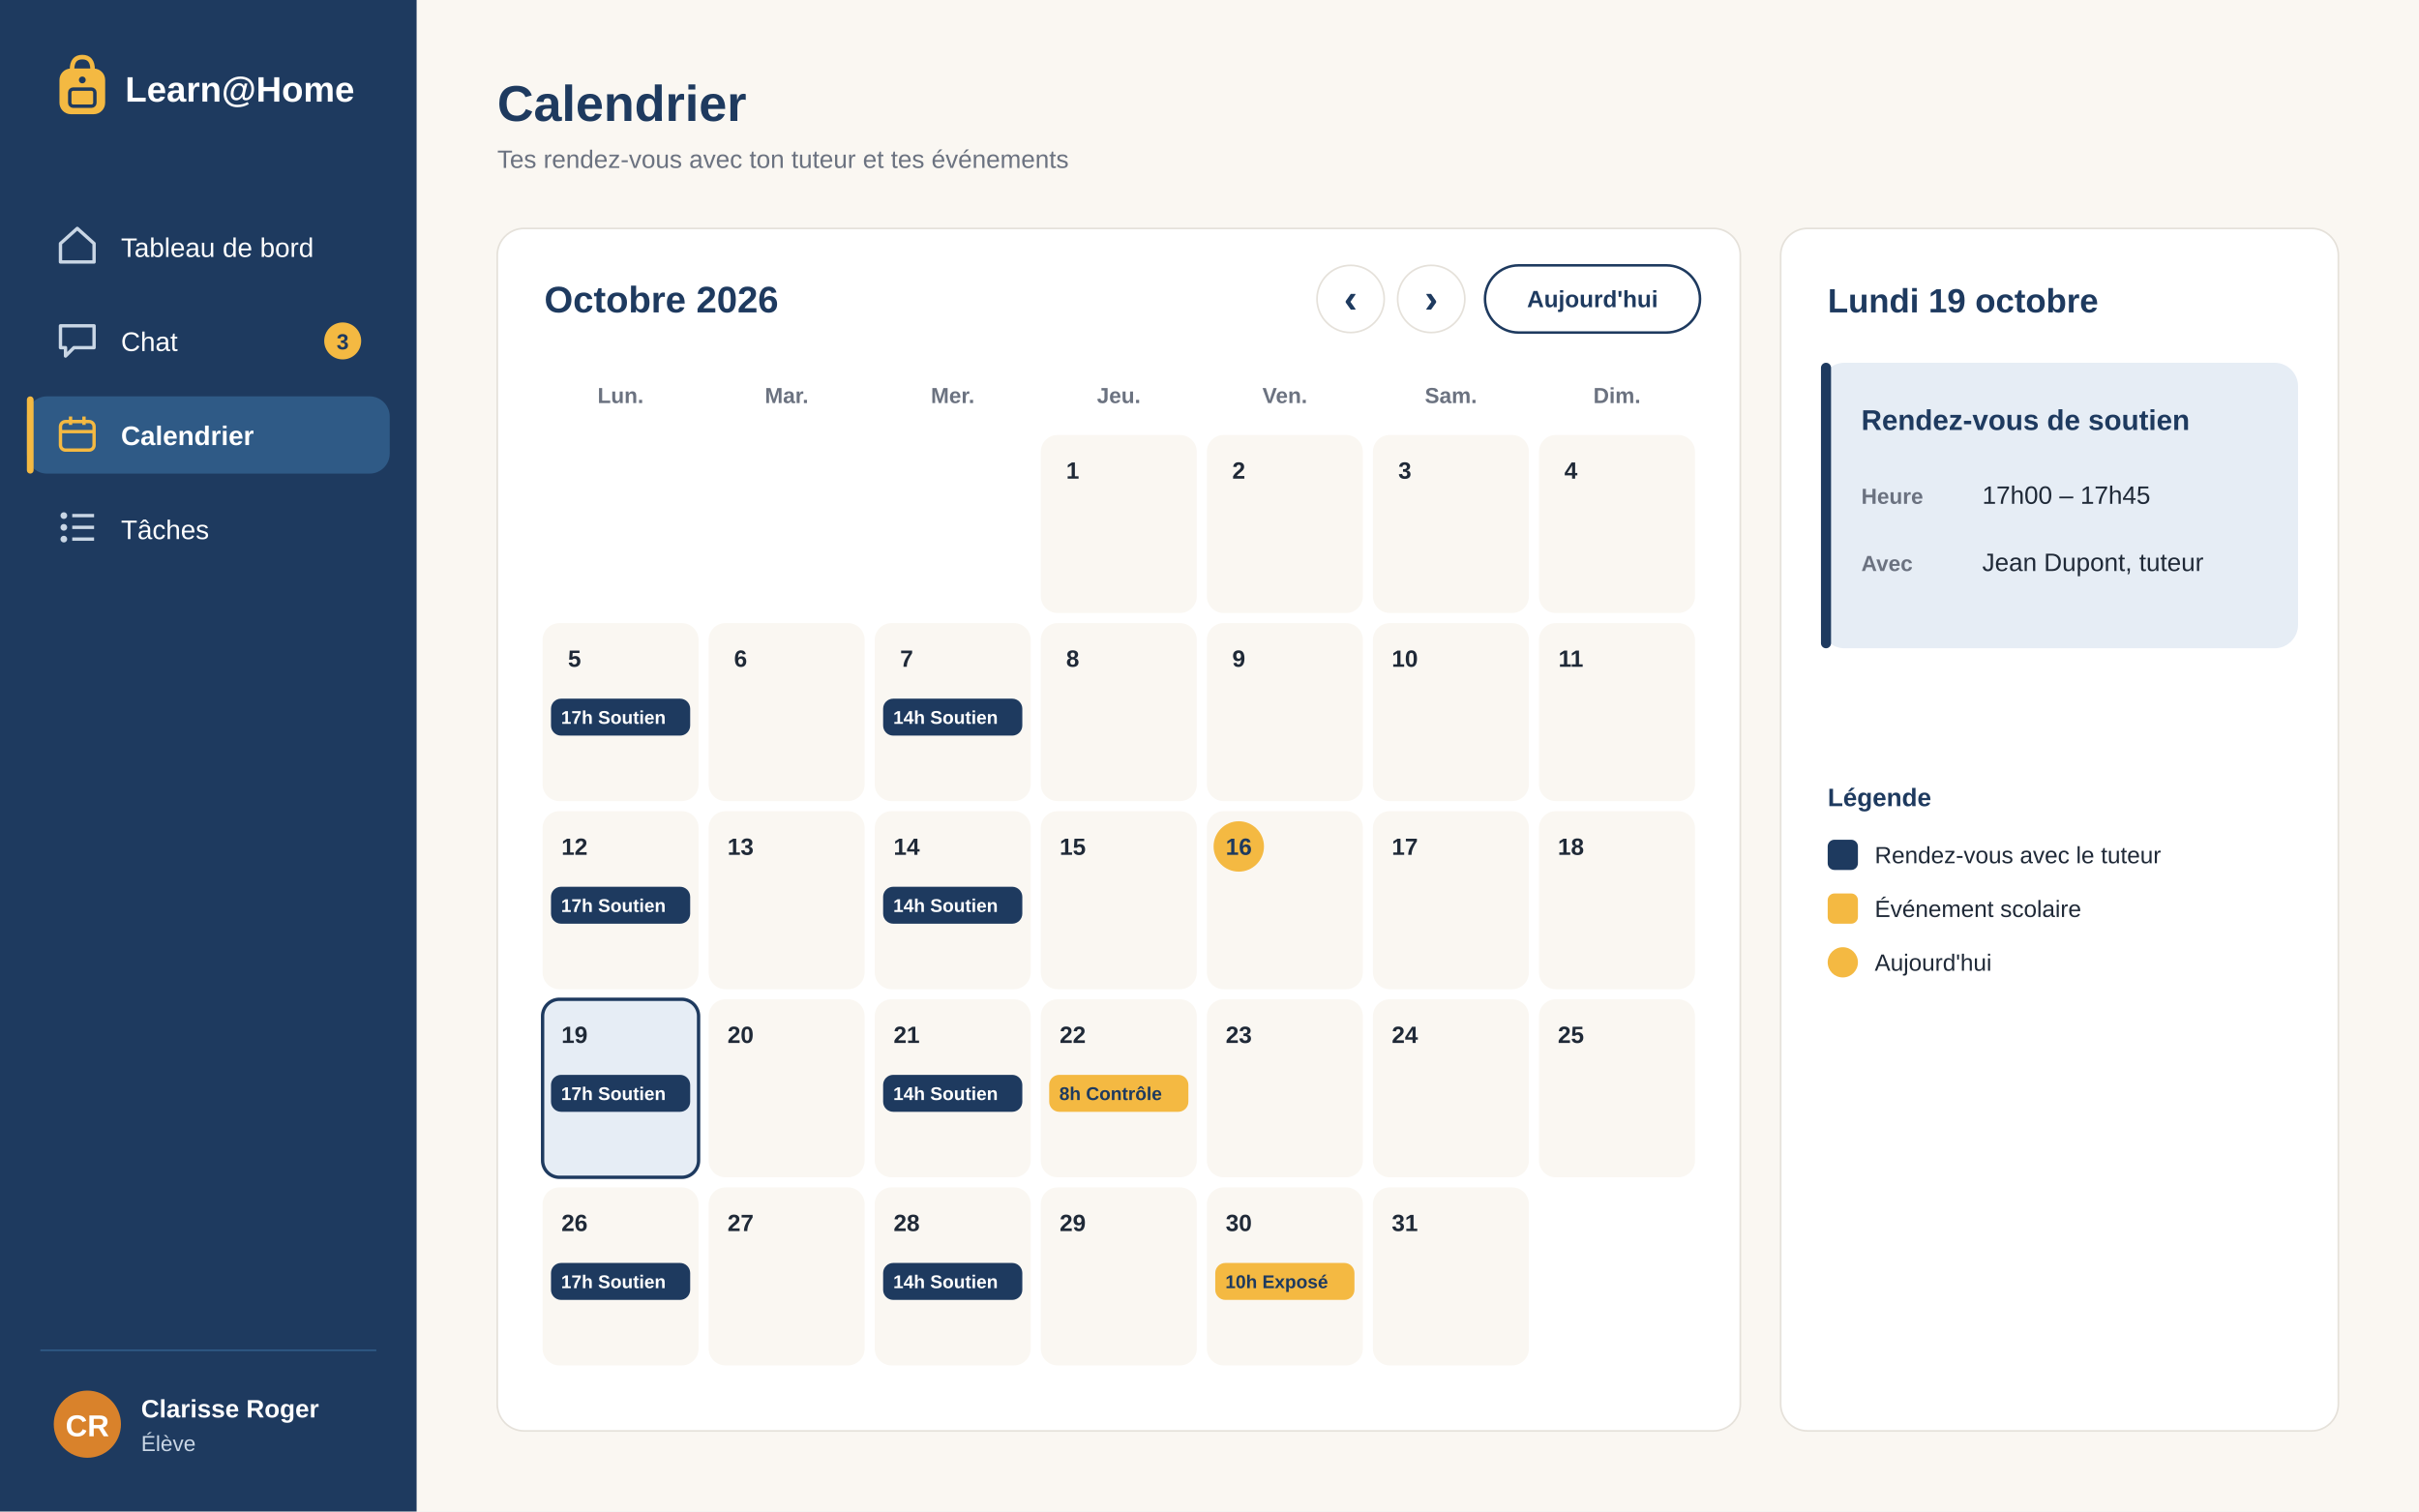
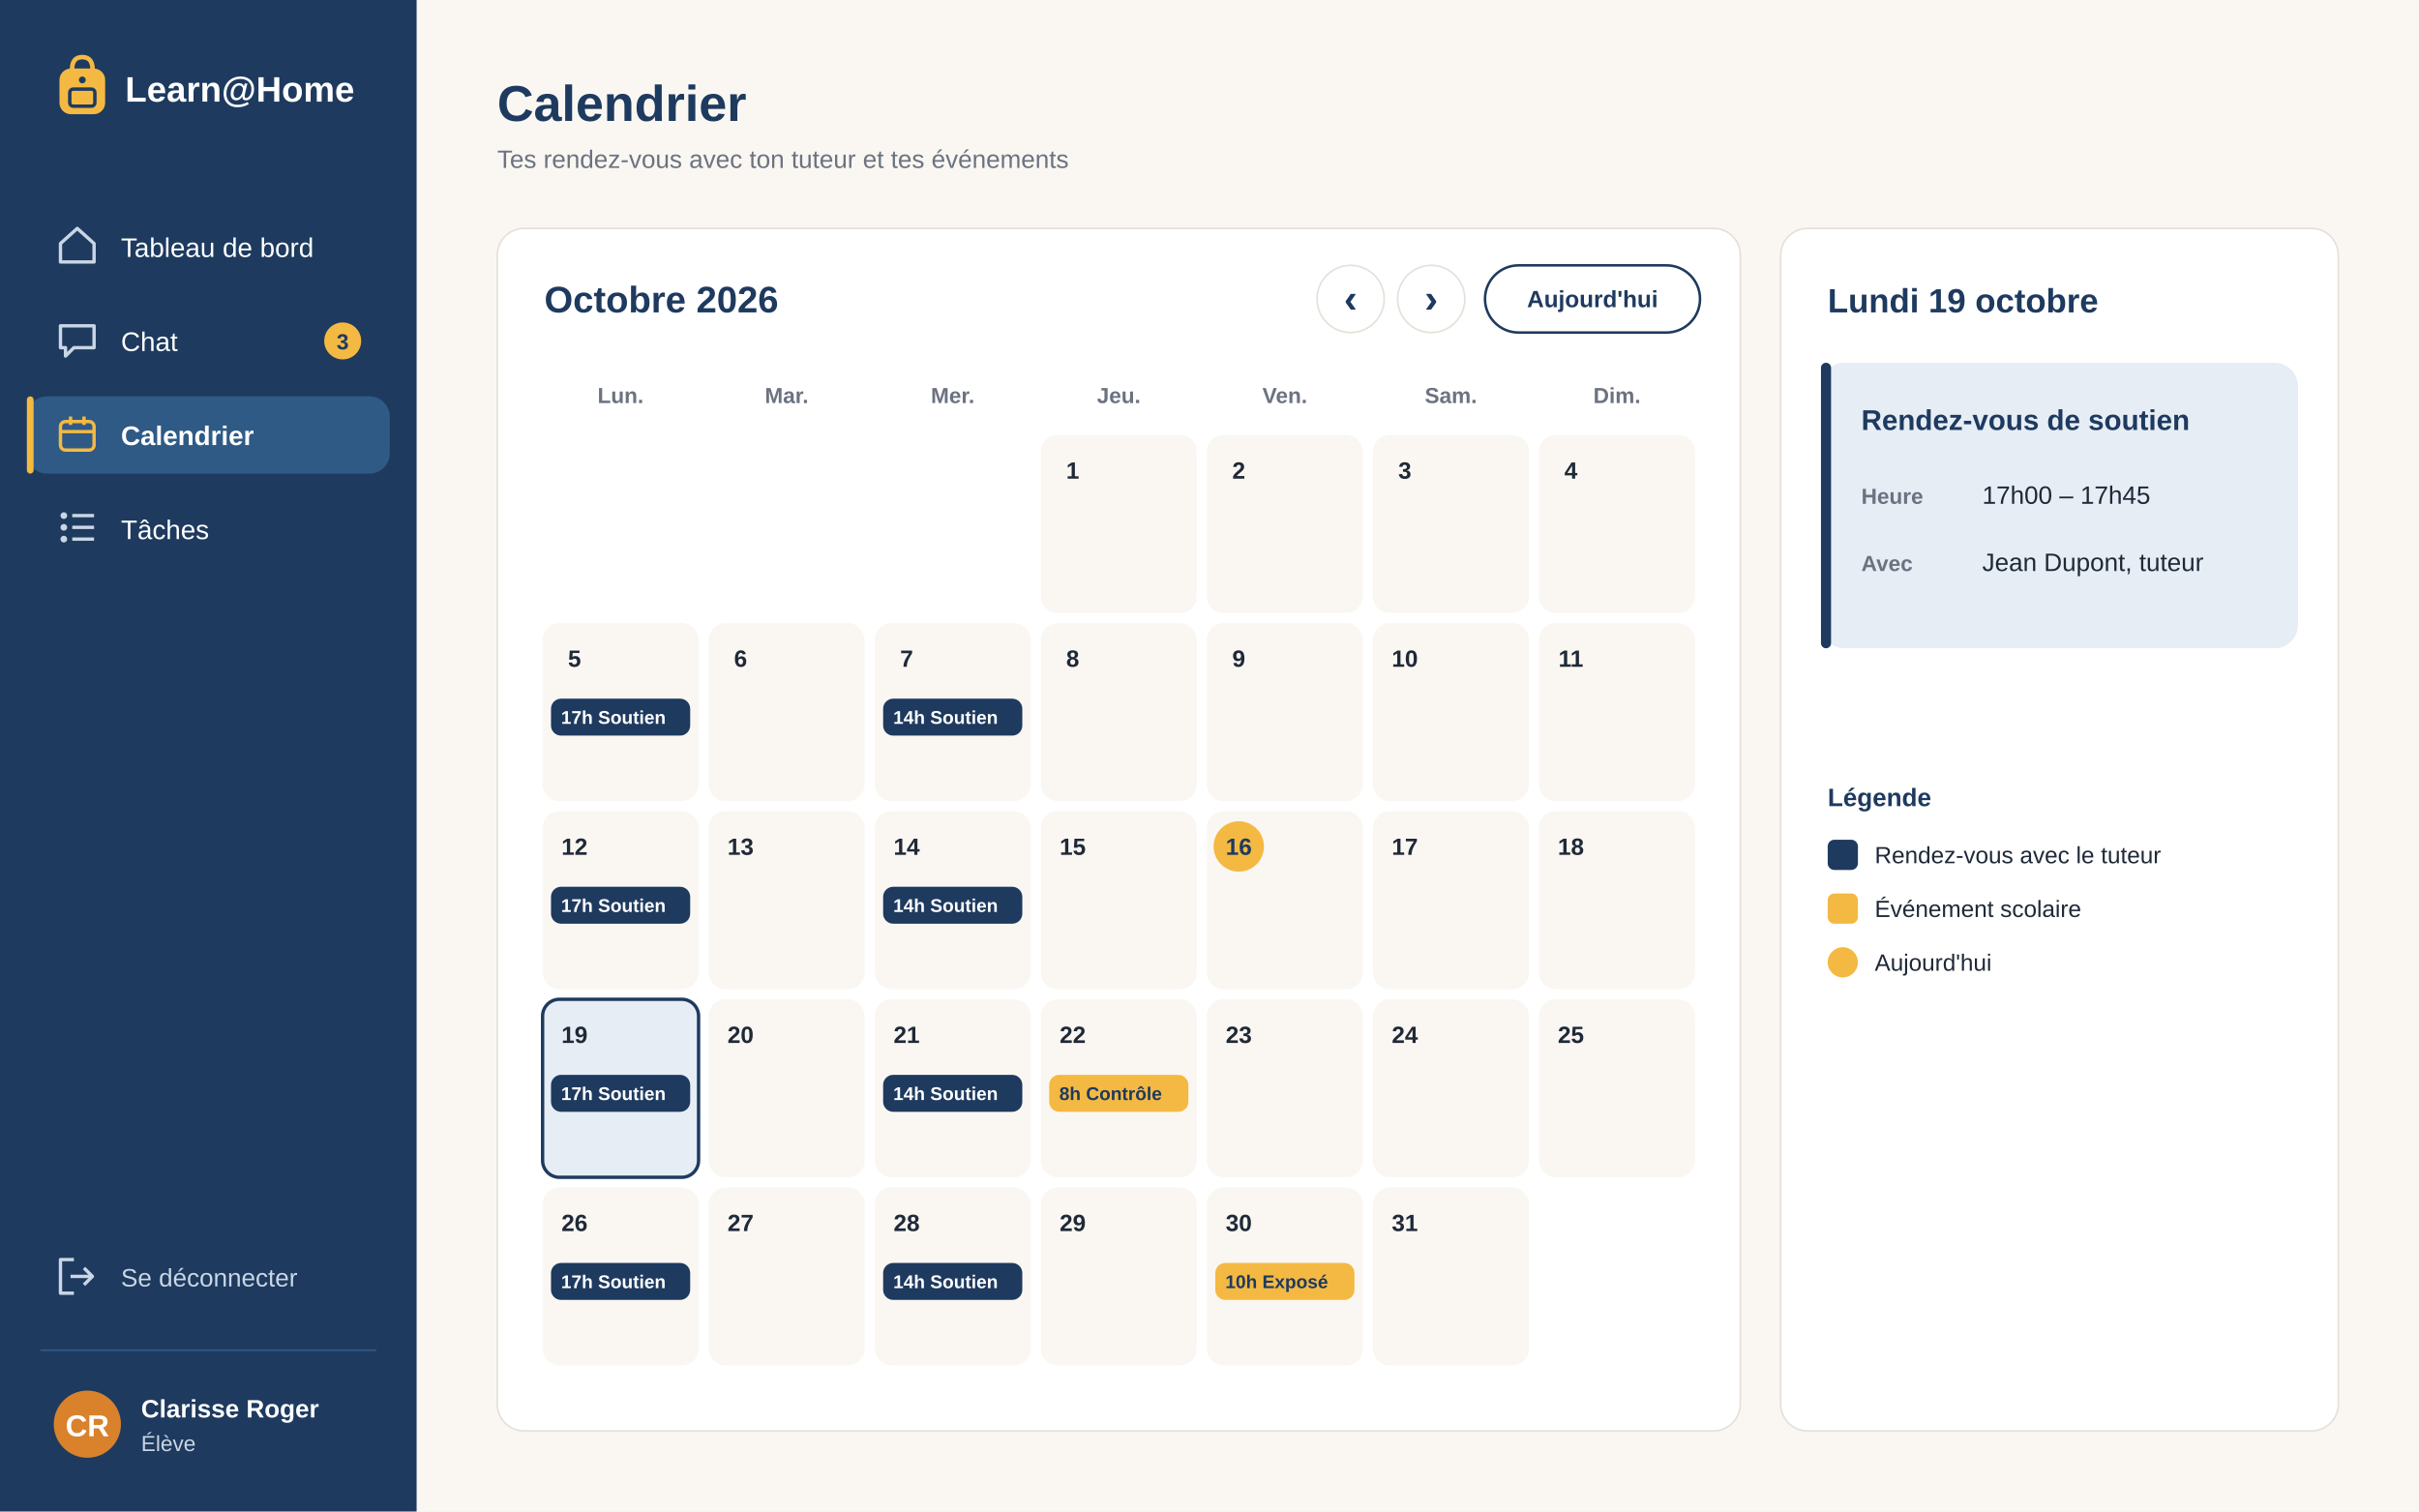
<svg xmlns="http://www.w3.org/2000/svg" width="1440" height="900" viewBox="0 0 1440 900" font-family="Nunito, Arial, sans-serif">
  <rect width="1440" height="900" fill="#FAF7F2" />
  <rect x="0" y="0" width="248" height="900" rx="0" fill="#1E3A5F" />
  <path d="M42.88 41.48 Q42.88 34 49.0 34 Q55.12 34 55.12 41.48" fill="none" stroke="#F4B942" stroke-width="2.72" />
  <rect x="35.4" y="40.8" width="27.2" height="27.2" rx="6.8" fill="#F4B942" />
  <rect x="41.52" y="53.04" width="14.96" height="10.2" rx="2.04" fill="none" stroke="#1E3A5F" stroke-width="2.04" />
  <circle cx="49.0" cy="47.6" r="2.04" fill="#1E3A5F" />
  <text x="74.5" y="60.52" font-size="21.08" fill="#FFFFFF" font-weight="700">Learn@Home</text>
  <path d="M36 145 L46 136 L56 145 V156 H36 Z" fill="none" stroke="#C9D6E5" stroke-width="2" stroke-linejoin="round" />
  <text x="72" y="153" font-size="16" fill="#FFFFFF">Tableau de bord</text>
  <path d="M36 194 H56 V207 H44 L39 212 V207 H36 Z" fill="none" stroke="#C9D6E5" stroke-width="2" stroke-linejoin="round" />
  <text x="72" y="209" font-size="16" fill="#FFFFFF">Chat</text>
  <circle cx="204" cy="203" r="11" fill="#F4B942" />
  <text x="204" y="208" font-size="13" fill="#1E3A5F" font-weight="700" text-anchor="middle">3</text>
  <rect x="16" y="236" width="216" height="46" rx="12" fill="#2F5A86" />
  <rect x="16" y="236" width="4" height="46" rx="2" fill="#F4B942" />
  <rect x="36" y="251" width="20" height="17" rx="3" fill="none" stroke="#F4B942" stroke-width="2" />
  <line x1="36" y1="257" x2="56" y2="257" stroke="#F4B942" stroke-width="2" />
  <line x1="42" y1="248" x2="42" y2="253" stroke="#F4B942" stroke-width="2" />
  <line x1="50" y1="248" x2="50" y2="253" stroke="#F4B942" stroke-width="2" />
  <text x="72" y="265" font-size="16" fill="#FFFFFF" font-weight="700">Calendrier</text>
  <circle cx="38" cy="307" r="2" fill="#C9D6E5" />
  <line x1="43" y1="307" x2="56" y2="307" stroke="#C9D6E5" stroke-width="2" />
  <circle cx="38" cy="314" r="2" fill="#C9D6E5" />
  <line x1="43" y1="314" x2="56" y2="314" stroke="#C9D6E5" stroke-width="2" />
  <circle cx="38" cy="321" r="2" fill="#C9D6E5" />
  <line x1="43" y1="321" x2="56" y2="321" stroke="#C9D6E5" stroke-width="2" />
  <text x="72" y="321" font-size="16" fill="#FFFFFF">Tâches</text>
+   <path d="M44 750 H36 V770 H44" fill="none" stroke="#C9D6E5" stroke-width="2" stroke-linejoin="round" />
+   <line x1="42" y1="760" x2="55" y2="760" stroke="#C9D6E5" stroke-width="2" />
+   <path d="M50 755 L55 760 L50 765" fill="none" stroke="#C9D6E5" stroke-width="2" stroke-linejoin="round" />
+   <text x="72" y="766" font-size="15" fill="#C9D6E5">Se déconnecter</text>
  <line x1="24" y1="804" x2="224" y2="804" stroke="#2F5A86" stroke-width="1" />
  <circle cx="52" cy="848" r="20" fill="#D9822B" />
  <text x="52" y="855.2" font-size="18.0" fill="#FFFFFF" font-weight="700" text-anchor="middle">CR</text>
  <text x="84" y="844" font-size="15" fill="#FFFFFF" font-weight="700">Clarisse Roger</text>
  <text x="84" y="864" font-size="13" fill="#C9D6E5">Élève</text>
  <text x="296" y="72" font-size="30" fill="#1E3A5F" font-weight="700">Calendrier</text>
  <text x="296" y="100" font-size="15" fill="#6B7280">Tes rendez-vous avec ton tuteur et tes événements</text>
  <rect x="296" y="136" width="740" height="716" rx="16" fill="#FFFFFF" stroke="#E5E1DA" stroke-width="1" />
  <text x="324" y="186" font-size="22" fill="#1E3A5F" font-weight="700">Octobre 2026</text>
  <rect x="784" y="158" width="40" height="40" rx="20" fill="#FFFFFF" stroke="#E5E1DA" stroke-width="1" />
  <text x="804" y="186" font-size="24" fill="#1E3A5F" font-weight="700" text-anchor="middle">‹</text>
  <rect x="832" y="158" width="40" height="40" rx="20" fill="#FFFFFF" stroke="#E5E1DA" stroke-width="1" />
  <text x="852" y="186" font-size="24" fill="#1E3A5F" font-weight="700" text-anchor="middle">›</text>
  <rect x="884" y="158" width="128" height="40" rx="20.0" fill="#FFFFFF" stroke="#1E3A5F" stroke-width="1.5" />
  <text x="948.0" y="182.9" font-size="14" fill="#1E3A5F" font-weight="700" text-anchor="middle">Aujourd'hui</text>
  <text x="369.429" y="240" font-size="13" fill="#6B7280" font-weight="700" text-anchor="middle">Lun.</text>
  <text x="468.286" y="240" font-size="13" fill="#6B7280" font-weight="700" text-anchor="middle">Mar.</text>
  <text x="567.143" y="240" font-size="13" fill="#6B7280" font-weight="700" text-anchor="middle">Mer.</text>
  <text x="666.0" y="240" font-size="13" fill="#6B7280" font-weight="700" text-anchor="middle">Jeu.</text>
  <text x="764.857" y="240" font-size="13" fill="#6B7280" font-weight="700" text-anchor="middle">Ven.</text>
  <text x="863.714" y="240" font-size="13" fill="#6B7280" font-weight="700" text-anchor="middle">Sam.</text>
  <text x="962.571" y="240" font-size="13" fill="#6B7280" font-weight="700" text-anchor="middle">Dim.</text>
  <rect x="619.571" y="259" width="92.857" height="106" rx="10" fill="#FAF7F2" />
  <text x="638.571" y="285" font-size="14" fill="#1F2937" font-weight="700" text-anchor="middle">1</text>
  <rect x="718.429" y="259" width="92.857" height="106" rx="10" fill="#FAF7F2" />
  <text x="737.429" y="285" font-size="14" fill="#1F2937" font-weight="700" text-anchor="middle">2</text>
  <rect x="817.286" y="259" width="92.857" height="106" rx="10" fill="#FAF7F2" />
  <text x="836.286" y="285" font-size="14" fill="#1F2937" font-weight="700" text-anchor="middle">3</text>
  <rect x="916.143" y="259" width="92.857" height="106" rx="10" fill="#FAF7F2" />
  <text x="935.143" y="285" font-size="14" fill="#1F2937" font-weight="700" text-anchor="middle">4</text>
  <rect x="323.0" y="371" width="92.857" height="106" rx="10" fill="#FAF7F2" />
  <text x="342.0" y="397" font-size="14" fill="#1F2937" font-weight="700" text-anchor="middle">5</text>
  <rect x="328.0" y="416" width="82.857" height="22" rx="6" fill="#1E3A5F" />
  <text x="334.0" y="431" font-size="11" fill="#FFFFFF" font-weight="700">17h Soutien</text>
  <rect x="421.857" y="371" width="92.857" height="106" rx="10" fill="#FAF7F2" />
  <text x="440.857" y="397" font-size="14" fill="#1F2937" font-weight="700" text-anchor="middle">6</text>
  <rect x="520.714" y="371" width="92.857" height="106" rx="10" fill="#FAF7F2" />
  <text x="539.714" y="397" font-size="14" fill="#1F2937" font-weight="700" text-anchor="middle">7</text>
  <rect x="525.714" y="416" width="82.857" height="22" rx="6" fill="#1E3A5F" />
  <text x="531.714" y="431" font-size="11" fill="#FFFFFF" font-weight="700">14h Soutien</text>
  <rect x="619.571" y="371" width="92.857" height="106" rx="10" fill="#FAF7F2" />
  <text x="638.571" y="397" font-size="14" fill="#1F2937" font-weight="700" text-anchor="middle">8</text>
  <rect x="718.429" y="371" width="92.857" height="106" rx="10" fill="#FAF7F2" />
  <text x="737.429" y="397" font-size="14" fill="#1F2937" font-weight="700" text-anchor="middle">9</text>
  <rect x="817.286" y="371" width="92.857" height="106" rx="10" fill="#FAF7F2" />
  <text x="836.286" y="397" font-size="14" fill="#1F2937" font-weight="700" text-anchor="middle">10</text>
  <rect x="916.143" y="371" width="92.857" height="106" rx="10" fill="#FAF7F2" />
  <text x="935.143" y="397" font-size="14" fill="#1F2937" font-weight="700" text-anchor="middle">11</text>
  <rect x="323.0" y="483" width="92.857" height="106" rx="10" fill="#FAF7F2" />
  <text x="342.0" y="509" font-size="14" fill="#1F2937" font-weight="700" text-anchor="middle">12</text>
  <rect x="328.0" y="528" width="82.857" height="22" rx="6" fill="#1E3A5F" />
  <text x="334.0" y="543" font-size="11" fill="#FFFFFF" font-weight="700">17h Soutien</text>
  <rect x="421.857" y="483" width="92.857" height="106" rx="10" fill="#FAF7F2" />
  <text x="440.857" y="509" font-size="14" fill="#1F2937" font-weight="700" text-anchor="middle">13</text>
  <rect x="520.714" y="483" width="92.857" height="106" rx="10" fill="#FAF7F2" />
  <text x="539.714" y="509" font-size="14" fill="#1F2937" font-weight="700" text-anchor="middle">14</text>
  <rect x="525.714" y="528" width="82.857" height="22" rx="6" fill="#1E3A5F" />
  <text x="531.714" y="543" font-size="11" fill="#FFFFFF" font-weight="700">14h Soutien</text>
  <rect x="619.571" y="483" width="92.857" height="106" rx="10" fill="#FAF7F2" />
  <text x="638.571" y="509" font-size="14" fill="#1F2937" font-weight="700" text-anchor="middle">15</text>
  <rect x="718.429" y="483" width="92.857" height="106" rx="10" fill="#FAF7F2" />
  <circle cx="737.429" cy="504" r="15" fill="#F4B942" />
  <text x="737.429" y="509" font-size="14" fill="#1E3A5F" font-weight="700" text-anchor="middle">16</text>
  <rect x="817.286" y="483" width="92.857" height="106" rx="10" fill="#FAF7F2" />
  <text x="836.286" y="509" font-size="14" fill="#1F2937" font-weight="700" text-anchor="middle">17</text>
  <rect x="916.143" y="483" width="92.857" height="106" rx="10" fill="#FAF7F2" />
  <text x="935.143" y="509" font-size="14" fill="#1F2937" font-weight="700" text-anchor="middle">18</text>
  <rect x="323.0" y="595" width="92.857" height="106" rx="10" fill="#E6EDF5" stroke="#1E3A5F" stroke-width="2" />
  <text x="342.0" y="621" font-size="14" fill="#1F2937" font-weight="700" text-anchor="middle">19</text>
  <rect x="328.0" y="640" width="82.857" height="22" rx="6" fill="#1E3A5F" />
  <text x="334.0" y="655" font-size="11" fill="#FFFFFF" font-weight="700">17h Soutien</text>
  <rect x="421.857" y="595" width="92.857" height="106" rx="10" fill="#FAF7F2" />
  <text x="440.857" y="621" font-size="14" fill="#1F2937" font-weight="700" text-anchor="middle">20</text>
  <rect x="520.714" y="595" width="92.857" height="106" rx="10" fill="#FAF7F2" />
  <text x="539.714" y="621" font-size="14" fill="#1F2937" font-weight="700" text-anchor="middle">21</text>
  <rect x="525.714" y="640" width="82.857" height="22" rx="6" fill="#1E3A5F" />
  <text x="531.714" y="655" font-size="11" fill="#FFFFFF" font-weight="700">14h Soutien</text>
  <rect x="619.571" y="595" width="92.857" height="106" rx="10" fill="#FAF7F2" />
  <text x="638.571" y="621" font-size="14" fill="#1F2937" font-weight="700" text-anchor="middle">22</text>
  <rect x="624.571" y="640" width="82.857" height="22" rx="6" fill="#F4B942" />
  <text x="630.571" y="655" font-size="11" fill="#1E3A5F" font-weight="700">8h Contrôle</text>
  <rect x="718.429" y="595" width="92.857" height="106" rx="10" fill="#FAF7F2" />
  <text x="737.429" y="621" font-size="14" fill="#1F2937" font-weight="700" text-anchor="middle">23</text>
  <rect x="817.286" y="595" width="92.857" height="106" rx="10" fill="#FAF7F2" />
  <text x="836.286" y="621" font-size="14" fill="#1F2937" font-weight="700" text-anchor="middle">24</text>
  <rect x="916.143" y="595" width="92.857" height="106" rx="10" fill="#FAF7F2" />
  <text x="935.143" y="621" font-size="14" fill="#1F2937" font-weight="700" text-anchor="middle">25</text>
  <rect x="323.0" y="707" width="92.857" height="106" rx="10" fill="#FAF7F2" />
  <text x="342.0" y="733" font-size="14" fill="#1F2937" font-weight="700" text-anchor="middle">26</text>
  <rect x="328.0" y="752" width="82.857" height="22" rx="6" fill="#1E3A5F" />
  <text x="334.0" y="767" font-size="11" fill="#FFFFFF" font-weight="700">17h Soutien</text>
  <rect x="421.857" y="707" width="92.857" height="106" rx="10" fill="#FAF7F2" />
  <text x="440.857" y="733" font-size="14" fill="#1F2937" font-weight="700" text-anchor="middle">27</text>
  <rect x="520.714" y="707" width="92.857" height="106" rx="10" fill="#FAF7F2" />
  <text x="539.714" y="733" font-size="14" fill="#1F2937" font-weight="700" text-anchor="middle">28</text>
  <rect x="525.714" y="752" width="82.857" height="22" rx="6" fill="#1E3A5F" />
  <text x="531.714" y="767" font-size="11" fill="#FFFFFF" font-weight="700">14h Soutien</text>
  <rect x="619.571" y="707" width="92.857" height="106" rx="10" fill="#FAF7F2" />
  <text x="638.571" y="733" font-size="14" fill="#1F2937" font-weight="700" text-anchor="middle">29</text>
  <rect x="718.429" y="707" width="92.857" height="106" rx="10" fill="#FAF7F2" />
  <text x="737.429" y="733" font-size="14" fill="#1F2937" font-weight="700" text-anchor="middle">30</text>
  <rect x="723.429" y="752" width="82.857" height="22" rx="6" fill="#F4B942" />
  <text x="729.429" y="767" font-size="11" fill="#1E3A5F" font-weight="700">10h Exposé</text>
  <rect x="817.286" y="707" width="92.857" height="106" rx="10" fill="#FAF7F2" />
  <text x="836.286" y="733" font-size="14" fill="#1F2937" font-weight="700" text-anchor="middle">31</text>
  <rect x="1060" y="136" width="332" height="716" rx="16" fill="#FFFFFF" stroke="#E5E1DA" stroke-width="1" />
  <text x="1088" y="186" font-size="20" fill="#1E3A5F" font-weight="700">Lundi 19 octobre</text>
  <rect x="1084" y="216" width="284" height="170" rx="14" fill="#E6EDF5" />
  <rect x="1084" y="216" width="6" height="170" rx="3" fill="#1E3A5F" />
  <text x="1108" y="256" font-size="17" fill="#1E3A5F" font-weight="700">Rendez-vous de soutien</text>
  <text x="1108" y="300" font-size="13" fill="#6B7280" font-weight="700">Heure</text>
  <text x="1180" y="300" font-size="15" fill="#1F2937">17h00 – 17h45</text>
  <text x="1108" y="340" font-size="13" fill="#6B7280" font-weight="700">Avec</text>
  <text x="1180" y="340" font-size="15" fill="#1F2937">Jean Dupont, tuteur</text>
  <text x="1088" y="480" font-size="15" fill="#1E3A5F" font-weight="700">Légende</text>
  <rect x="1088" y="500" width="18" height="18" rx="4" fill="#1E3A5F" />
  <text x="1116" y="514" font-size="14" fill="#1F2937">Rendez-vous avec le tuteur</text>
  <rect x="1088" y="532" width="18" height="18" rx="4" fill="#F4B942" />
  <text x="1116" y="546" font-size="14" fill="#1F2937">Événement scolaire</text>
  <circle cx="1097" cy="573" r="9" fill="#F4B942" />
  <text x="1116" y="578" font-size="14" fill="#1F2937">Aujourd'hui</text>
</svg>
